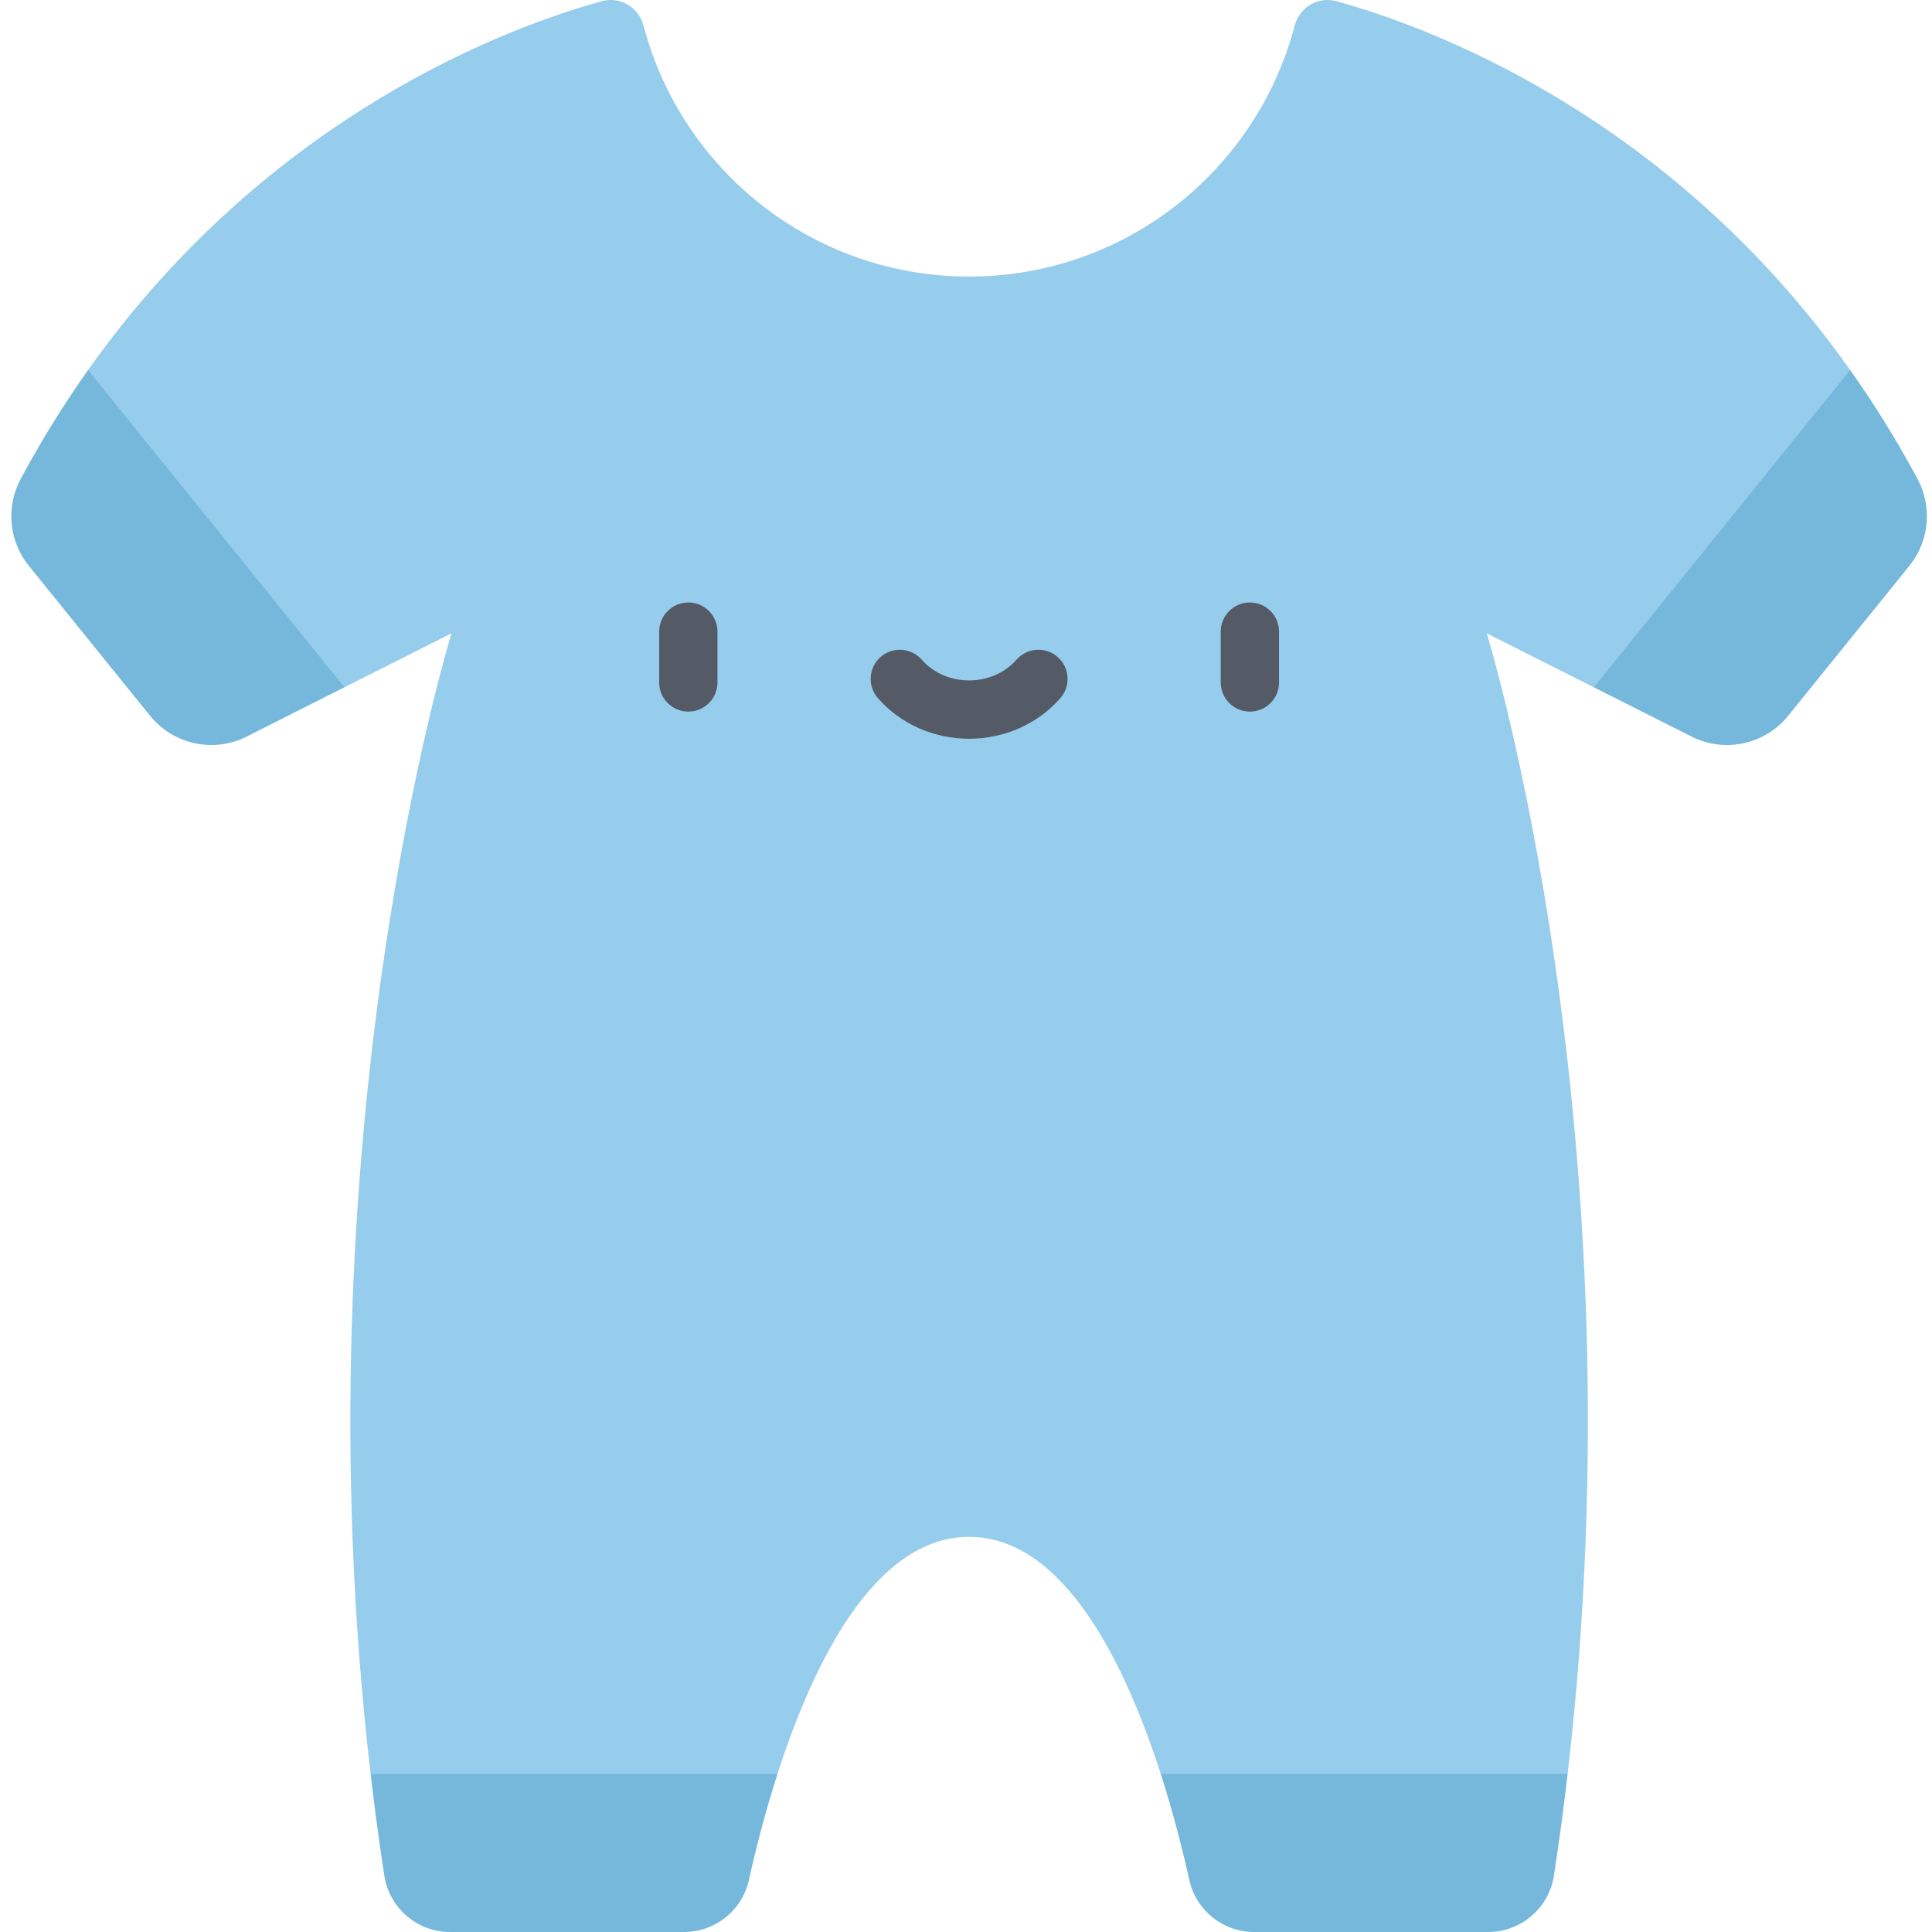
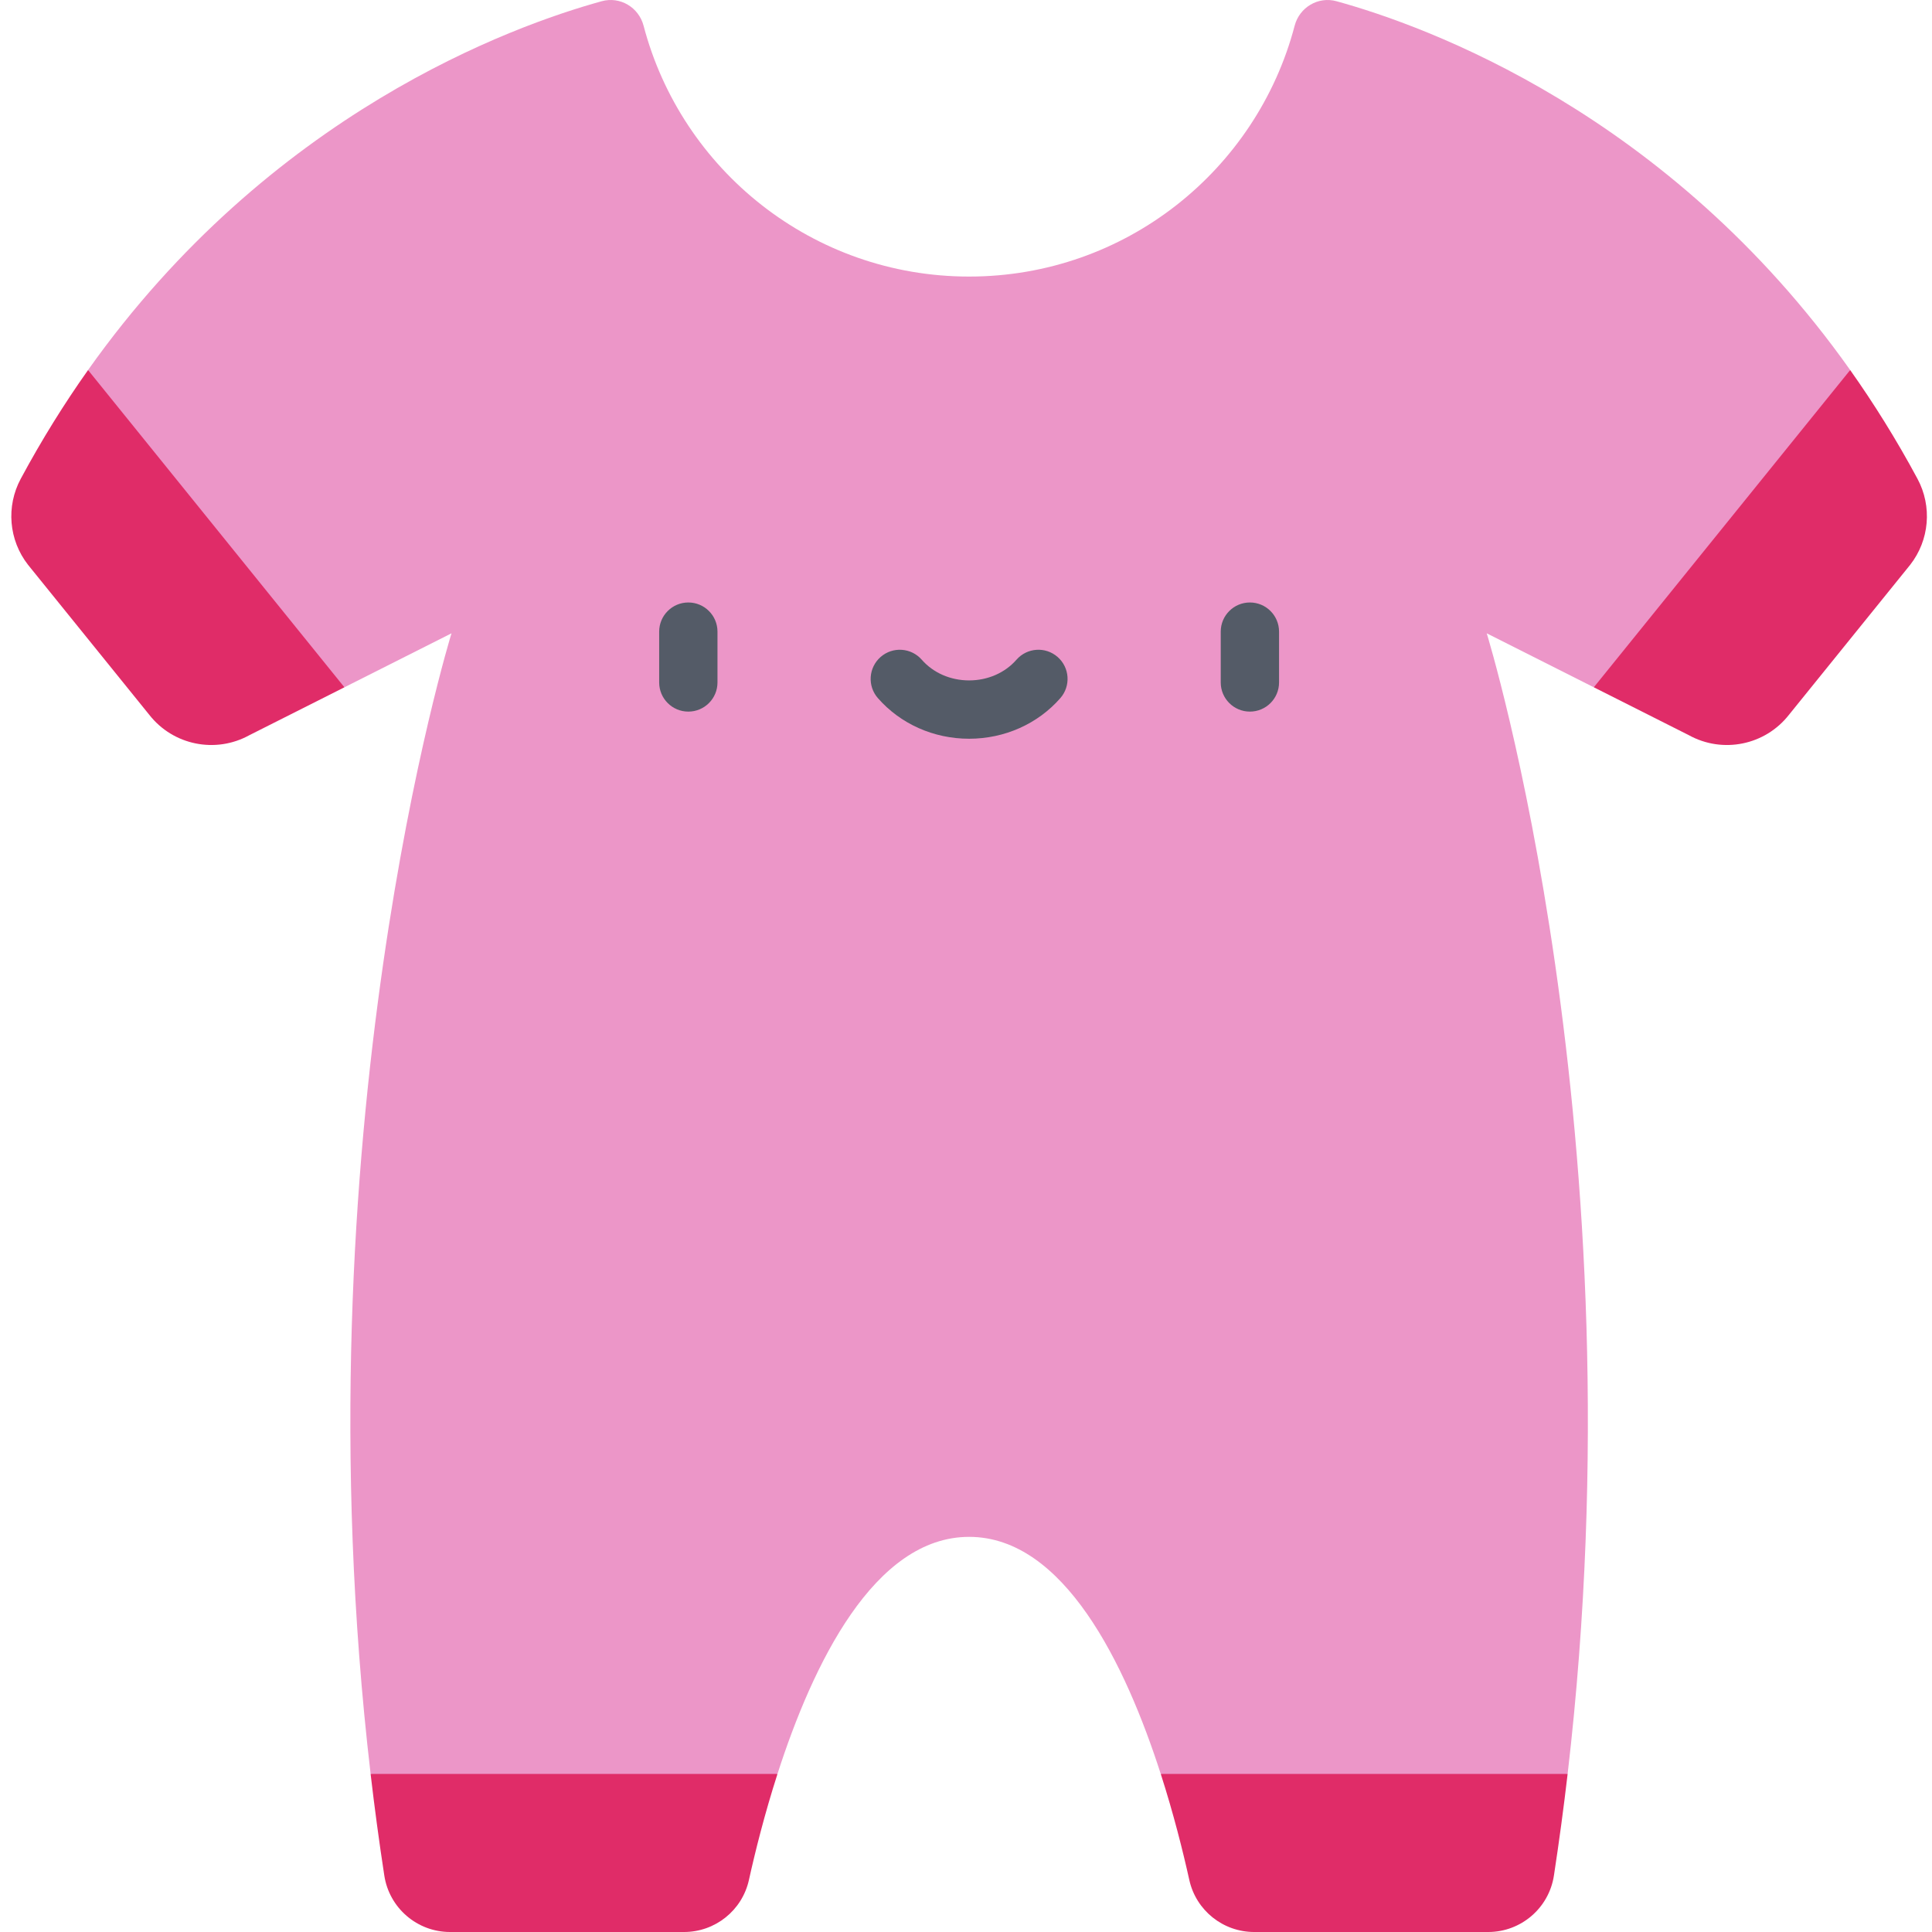
<svg xmlns="http://www.w3.org/2000/svg" height="511pt" viewBox="-2 0 511 511.999" width="511pt">
-   <g fill="#75b8db">
+   <g fill="#e02c68">
    <path d="m505.648 126.875c-5.59-10.398-11.582-19.98-17.832-28.809l-55.828 23.695-12.109 60.379 25.16 12.68c8.977 4.965 20.223 2.684 26.547-5.383l32.125-39.746c5.121-6.547 5.875-15.496 1.938-22.816zm0 0" />
    <path d="m359.023 447.074-53.91 23.039c3.402 10.578 5.895 20.555 7.57 28.117 1.789 8.051 8.941 13.77 17.195 13.77h62.012c8.691 0 16.094-6.355 17.414-14.945 1.391-9.066 2.594-18.062 3.633-26.941zm0 0" />
    <path d="m3.004 126.875c5.59-10.398 11.578-19.98 17.832-28.809l55.824 23.695 12.113 60.379-25.164 12.68c-8.973 4.965-20.219 2.684-26.543-5.383l-32.129-39.746c-5.117-6.547-5.871-15.496-1.934-22.816zm0 0" />
    <path d="m149.629 447.074 53.91 23.039c-3.402 10.578-5.895 20.555-7.57 28.117-1.793 8.051-8.945 13.77-17.195 13.77h-62.012c-8.691 0-16.094-6.355-17.414-14.945-1.391-9.066-2.598-18.062-3.633-26.941zm0 0" />
  </g>
-   <path d="m487.816 98.066c-48.227-68.074-112.453-91.223-136.129-97.742-4.855-1.34-9.812 1.613-11.09 6.488-10.047 38.262-44.863 66.48-86.273 66.48-41.41 0-76.227-28.219-86.27-66.48-1.281-4.875-6.234-7.828-11.094-6.488-23.672 6.52-87.898 29.668-136.125 97.742l67.938 84.074 28.379-14.305s-41.207 133.156-21.434 302.277h107.82c9.383-29.152 25.656-62.828 50.789-62.828 25.129 0 41.402 33.676 50.785 62.828h107.824c19.77-169.121-21.438-302.277-21.438-302.277l28.379 14.305zm0 0" fill="#96ccec" />
+   <path d="m487.816 98.066c-48.227-68.074-112.453-91.223-136.129-97.742-4.855-1.34-9.812 1.613-11.09 6.488-10.047 38.262-44.863 66.48-86.273 66.48-41.41 0-76.227-28.219-86.27-66.48-1.281-4.875-6.234-7.828-11.094-6.488-23.672 6.52-87.898 29.668-136.125 97.742l67.938 84.074 28.379-14.305s-41.207 133.156-21.434 302.277h107.82c9.383-29.152 25.656-62.828 50.789-62.828 25.129 0 41.402 33.676 50.785 62.828h107.824c19.77-169.121-21.438-302.277-21.438-302.277l28.379 14.305zm0 0" fill="#ec96c8" />
  <path d="m179.914 188.582c-4.266 0-7.727-3.457-7.727-7.727v-13.465c0-4.266 3.461-7.727 7.727-7.727 4.266 0 7.727 3.461 7.727 7.727v13.465c0 4.27-3.457 7.727-7.727 7.727zm0 0" fill="#545b67" />
  <path d="m328.734 188.582c-4.266 0-7.727-3.457-7.727-7.727v-13.465c0-4.266 3.461-7.727 7.727-7.727 4.27 0 7.727 3.461 7.727 7.727v13.465c0 4.27-3.457 7.727-7.727 7.727zm0 0" fill="#545b67" />
  <path d="m254.324 195.773c-9.387 0-18.199-3.926-24.18-10.77-2.809-3.211-2.48-8.094.73-10.902 3.211-2.809 8.094-2.48 10.902.73 3.047 3.488 7.621 5.484 12.547 5.484 4.93 0 9.504-1.996 12.551-5.484 2.809-3.211 7.688-3.539 10.902-.73 3.211 2.809 3.539 7.691.73 10.902-5.98 6.844-14.797 10.77-24.184 10.77zm0 0" fill="#545b67" />
</svg>
